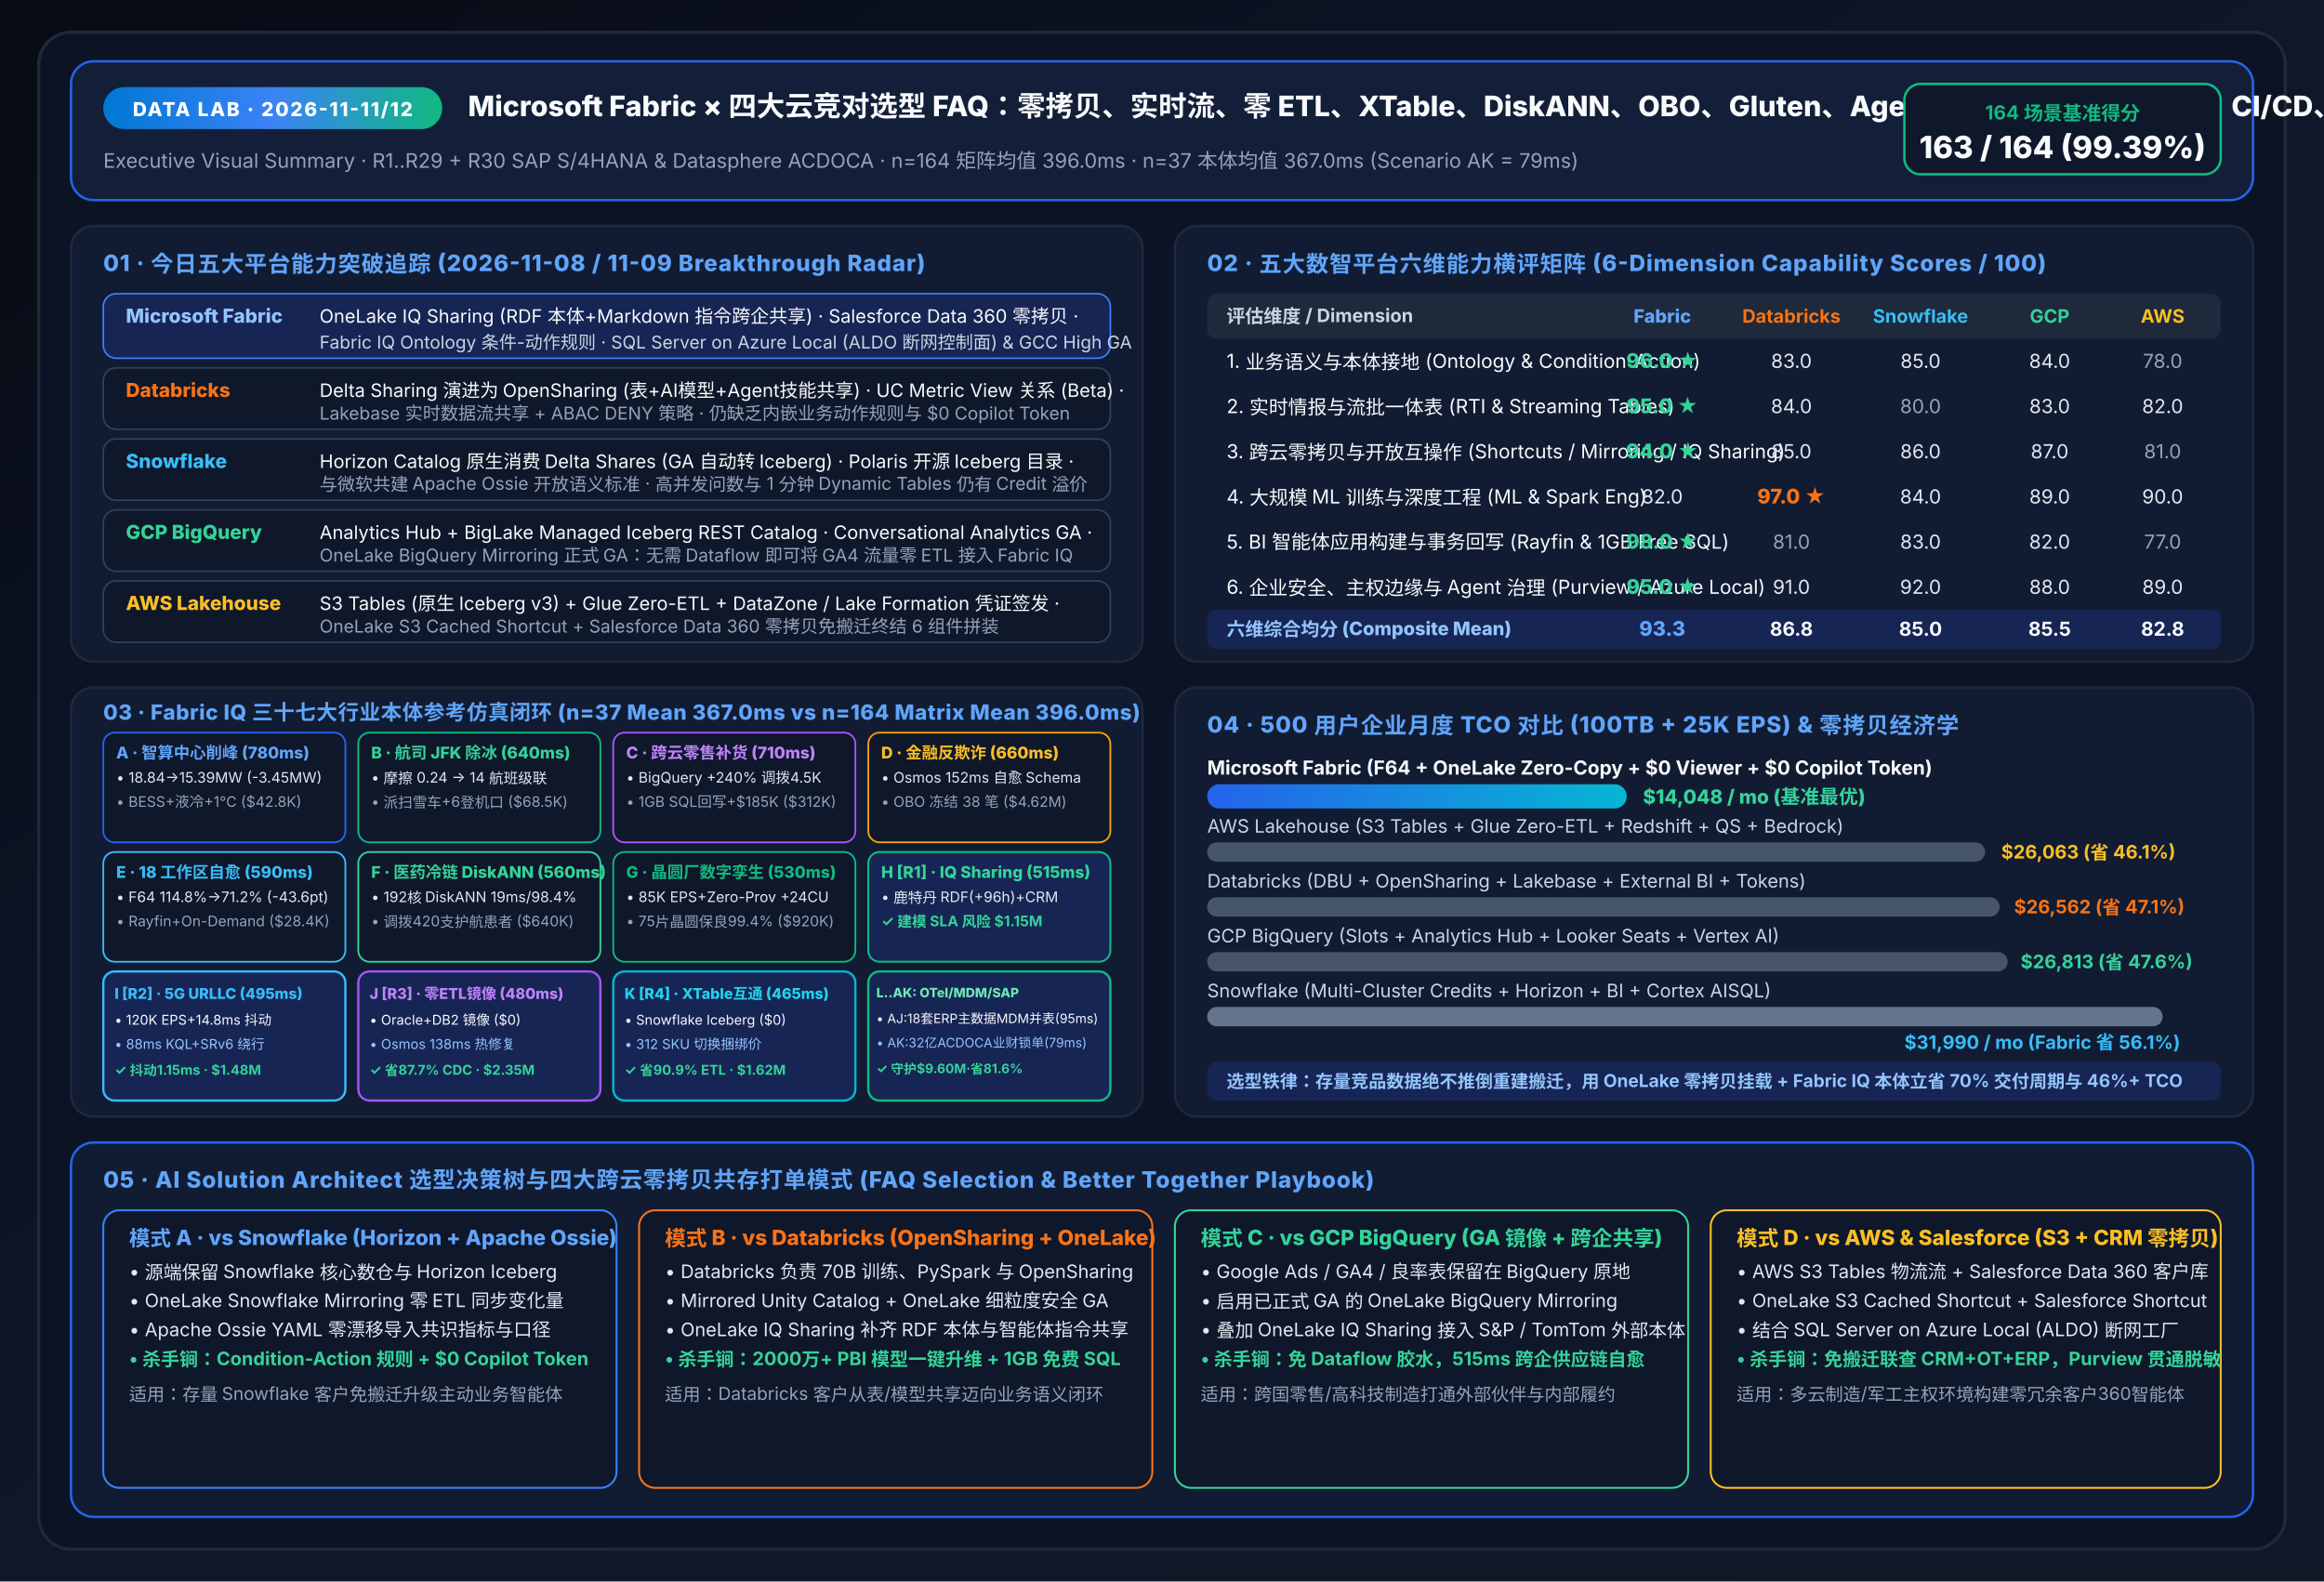
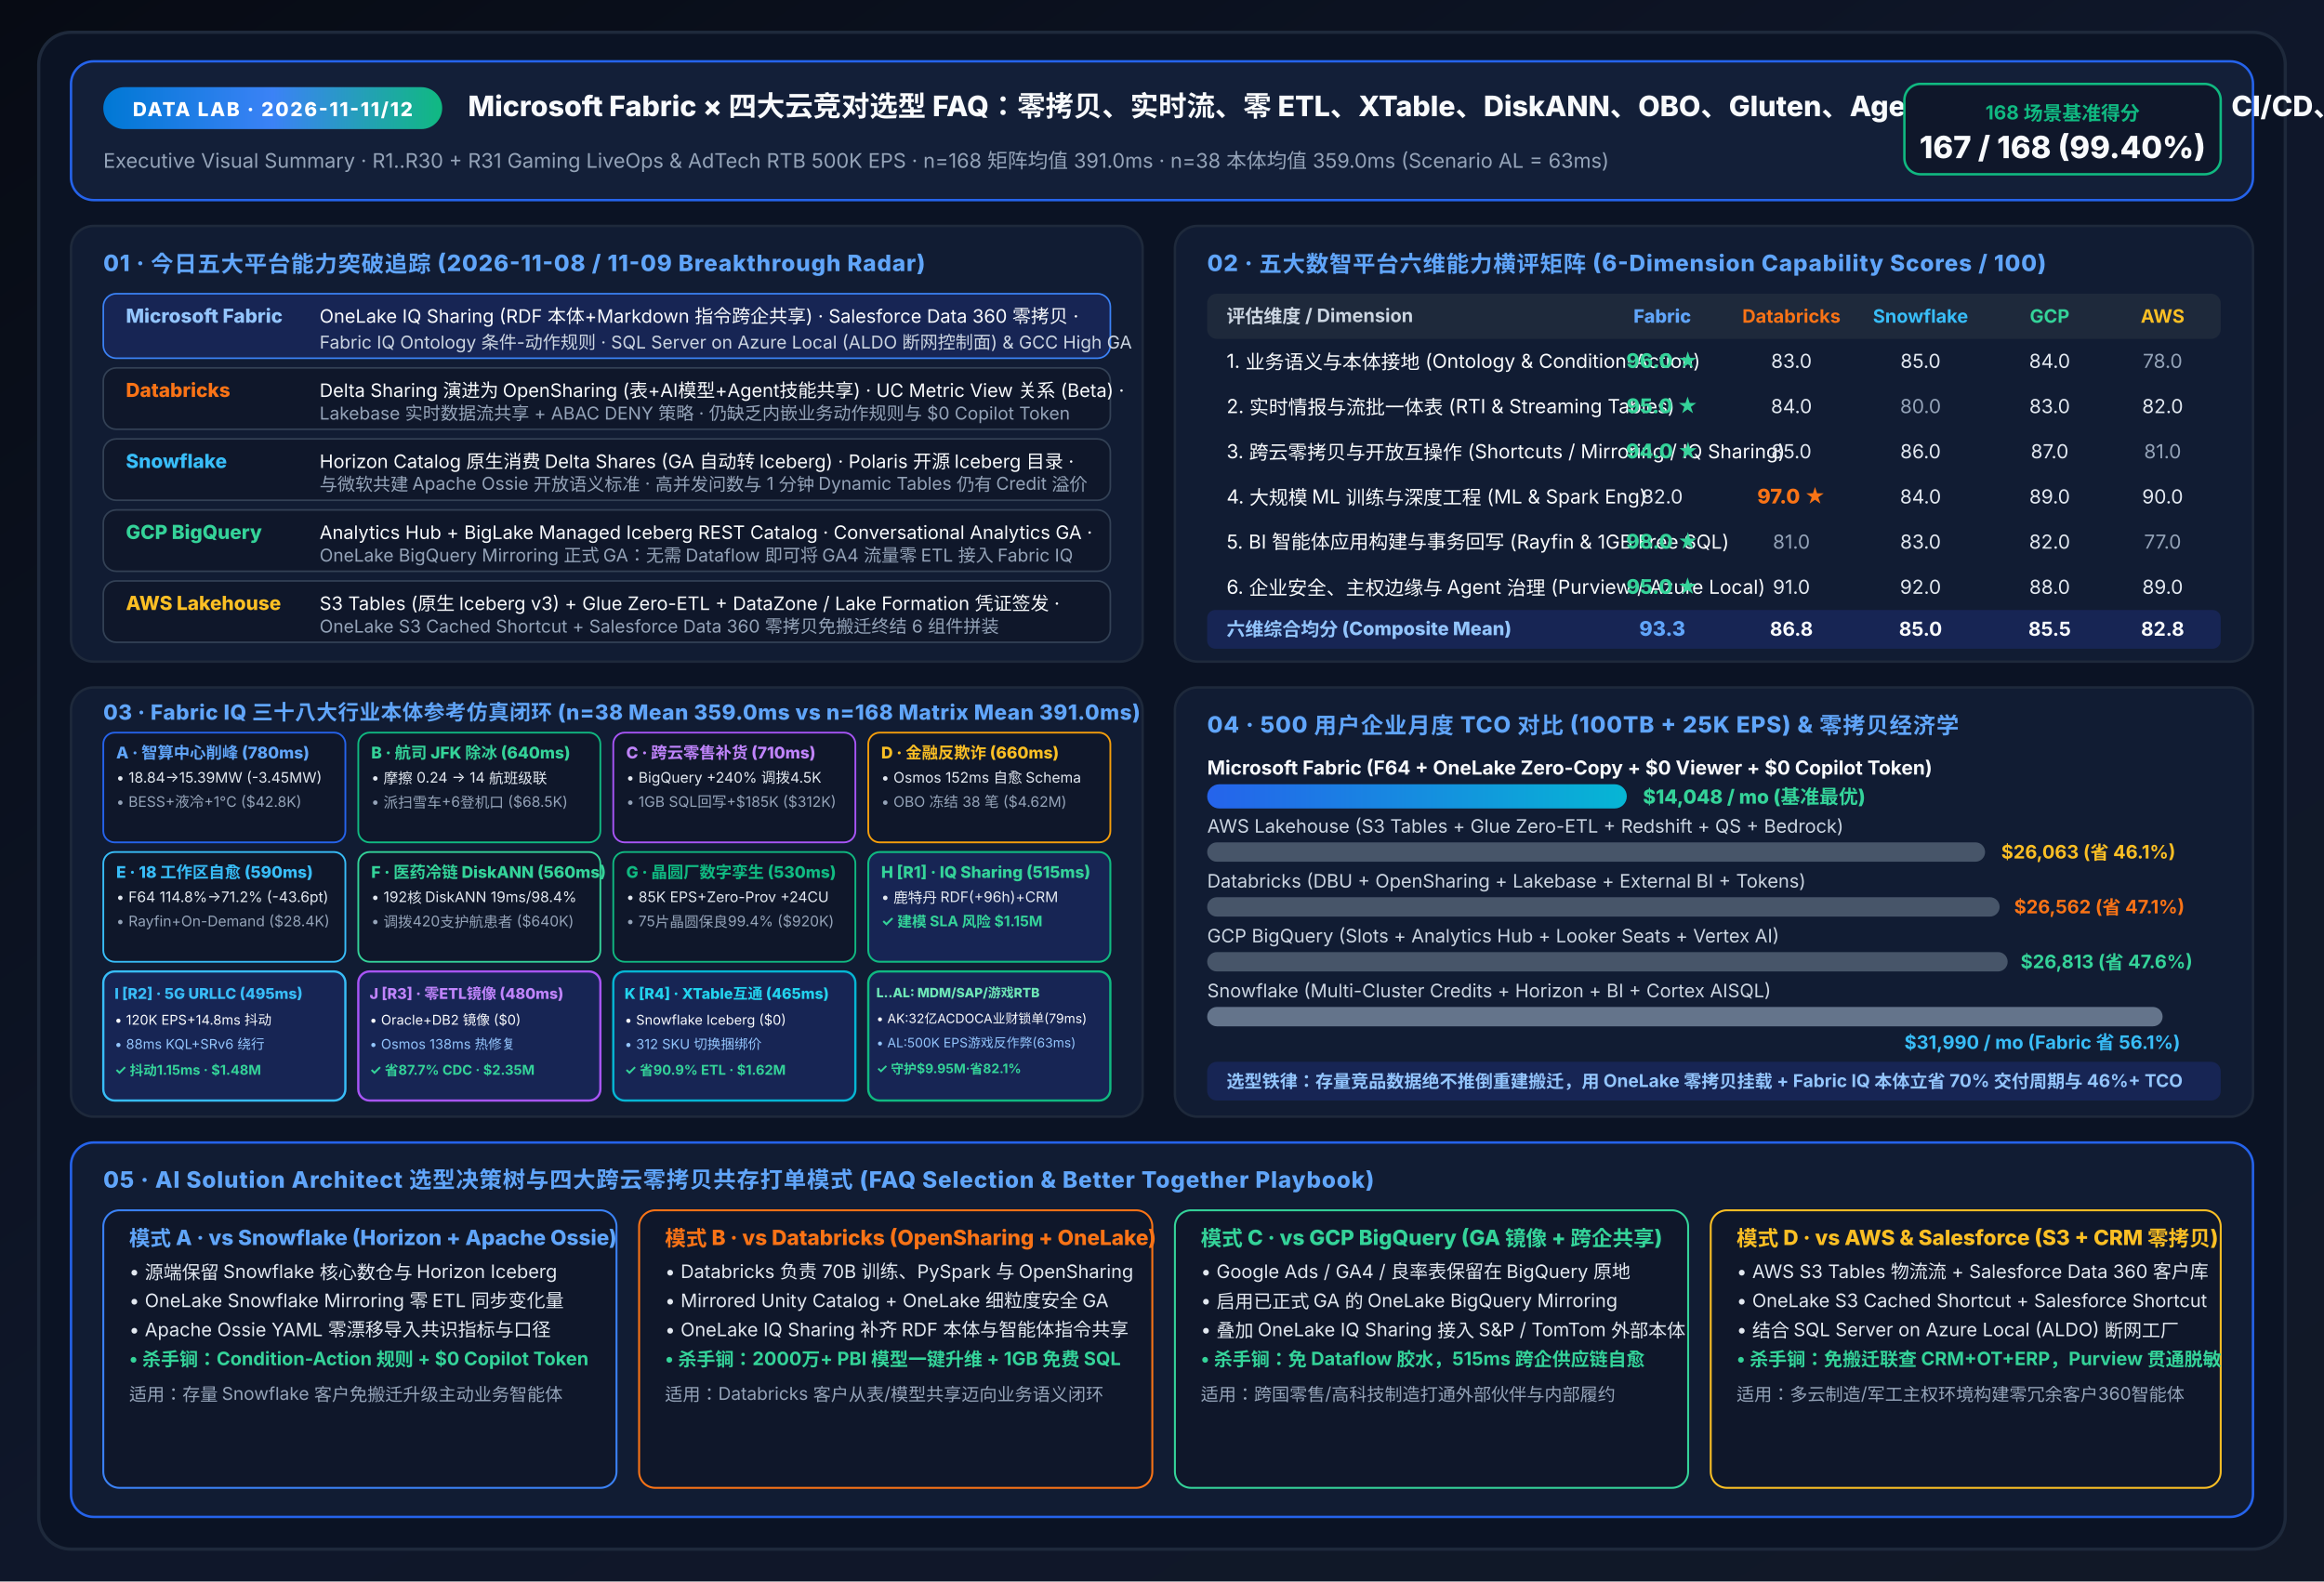
<svg xmlns="http://www.w3.org/2000/svg" viewBox="0 0 1440 980" width="1440" height="980" font-family="-apple-system, BlinkMacSystemFont, 'Segoe UI', 'PingFang SC', 'Microsoft YaHei', sans-serif">
  <defs>
    <linearGradient id="bgGrad" x1="0%" y1="0%" x2="100%" y2="100%">
      <stop offset="0%" stop-color="#070B14" />
      <stop offset="50%" stop-color="#0F172A" />
      <stop offset="100%" stop-color="#111827" />
    </linearGradient>
    <linearGradient id="accentGrad" x1="0%" y1="0%" x2="100%" y2="0%">
      <stop offset="0%" stop-color="#0078D4" />
      <stop offset="50%" stop-color="#3B82F6" />
      <stop offset="100%" stop-color="#10B981" />
    </linearGradient>
    <linearGradient id="fabricBar" x1="0%" y1="0%" x2="100%" y2="0%">
      <stop offset="0%" stop-color="#2563EB" />
      <stop offset="100%" stop-color="#06B6D4" />
    </linearGradient>
  </defs>
  <rect width="1440" height="980" fill="url(#bgGrad)" />
  <rect x="24" y="20" width="1392" height="940" rx="20" fill="#0B1324" stroke="#1E293B" stroke-width="2" />
  <rect x="44" y="38" width="1352" height="86" rx="14" fill="#131F38" stroke="#2563EB" stroke-width="1.5" />
  <rect x="64" y="54" width="210" height="26" rx="13" fill="url(#accentGrad)" />
  <text x="169" y="72" fill="#FFFFFF" font-size="12" font-weight="800" text-anchor="middle" letter-spacing="1">DATA LAB · 2026-11-11/12</text>
-   <text x="290" y="72" fill="#F8FAFC" font-size="17.5" font-weight="800">Microsoft Fabric × 四大云竞对选型 FAQ：零拷贝、实时流、零 ETL、XTable、DiskANN、OBO、Gluten、Agents、Osmos、FinOps、CI/CD、零信任、BCDR、共享、V-Order、AI、孪生、迁移、目录、图、Activator、医疗、ESG、零售、金融、时空、FLAML、OTel、MDM 与 SAP 一图流</text>
-   <text x="64" y="104" fill="#94A3B8" font-size="12.5">Executive Visual Summary · R1..R29 + R30 SAP S/4HANA &amp; Datasphere ACDOCA · n=164 矩阵均值 396.0ms · n=37 本体均值 367.0ms (Scenario AK = 79ms)</text>
+   <text x="290" y="72" fill="#F8FAFC" font-size="17.5" font-weight="800">Microsoft Fabric × 四大云竞对选型 FAQ：零拷贝、实时流、零 ETL、XTable、DiskANN、OBO、Gluten、Agents、Osmos、FinOps、CI/CD、零信任、BCDR、共享、V-Order、AI、孪生、迁移、目录、图、Activator、医疗、ESG、零售、金融、时空、FLAML、OTel、MDM、SAP 与游戏一图流</text>
+   <text x="64" y="104" fill="#94A3B8" font-size="12.5">Executive Visual Summary · R1..R30 + R31 Gaming LiveOps &amp; AdTech RTB 500K EPS · n=168 矩阵均值 391.0ms · n=38 本体均值 359.0ms (Scenario AL = 63ms)</text>
  <rect x="1180" y="52" width="196" height="56" rx="10" fill="#0F172A" stroke="#10B981" stroke-width="1.5" />
-   <text x="1278" y="74" fill="#10B981" font-size="12" font-weight="700" text-anchor="middle">164 场景基准得分</text>
-   <text x="1278" y="98" fill="#F8FAFC" font-size="19" font-weight="800" text-anchor="middle">163 / 164 (99.39%)</text>
+   <text x="1278" y="74" fill="#10B981" font-size="12" font-weight="700" text-anchor="middle">168 场景基准得分</text>
+   <text x="1278" y="98" fill="#F8FAFC" font-size="19" font-weight="800" text-anchor="middle">167 / 168 (99.40%)</text>
  <rect x="44" y="140" width="664" height="270" rx="14" fill="#111C33" stroke="#1E293B" stroke-width="1.5" />
  <text x="64" y="168" fill="#60A5FA" font-size="14" font-weight="800" letter-spacing="0.5">01 · 今日五大平台能力突破追踪 (2026-11-08 / 11-09 Breakthrough Radar)</text>
  <rect x="64" y="182" width="624" height="40" rx="8" fill="#172554" stroke="#3B82F6" stroke-width="1" />
  <text x="78" y="200" fill="#93C5FD" font-size="12" font-weight="800">Microsoft Fabric</text>
  <text x="198" y="200" fill="#F8FAFC" font-size="11.5">OneLake IQ Sharing (RDF 本体+Markdown 指令跨企共享) · Salesforce Data 360 零拷贝 ·</text>
  <text x="198" y="216" fill="#CBD5E1" font-size="11">Fabric IQ Ontology 条件-动作规则 · SQL Server on Azure Local (ALDO 断网控制面) &amp; GCC High GA</text>
  <rect x="64" y="228" width="624" height="38" rx="8" fill="#0F172A" stroke="#334155" stroke-width="1" />
  <text x="78" y="246" fill="#F97316" font-size="12" font-weight="800">Databricks</text>
  <text x="198" y="246" fill="#F8FAFC" font-size="11.5">Delta Sharing 演进为 OpenSharing (表+AI模型+Agent技能共享) · UC Metric View 关系 (Beta) ·</text>
  <text x="198" y="260" fill="#94A3B8" font-size="11">Lakebase 实时数据流共享 + ABAC DENY 策略 · 仍缺乏内嵌业务动作规则与 $0 Copilot Token</text>
  <rect x="64" y="272" width="624" height="38" rx="8" fill="#0F172A" stroke="#334155" stroke-width="1" />
  <text x="78" y="290" fill="#38BDF8" font-size="12" font-weight="800">Snowflake</text>
  <text x="198" y="290" fill="#F8FAFC" font-size="11.5">Horizon Catalog 原生消费 Delta Shares (GA 自动转 Iceberg) · Polaris 开源 Iceberg 目录 ·</text>
  <text x="198" y="304" fill="#94A3B8" font-size="11">与微软共建 Apache Ossie 开放语义标准 · 高并发问数与 1 分钟 Dynamic Tables 仍有 Credit 溢价</text>
  <rect x="64" y="316" width="624" height="38" rx="8" fill="#0F172A" stroke="#334155" stroke-width="1" />
  <text x="78" y="334" fill="#34D399" font-size="12" font-weight="800">GCP BigQuery</text>
  <text x="198" y="334" fill="#F8FAFC" font-size="11.5">Analytics Hub + BigLake Managed Iceberg REST Catalog · Conversational Analytics GA ·</text>
  <text x="198" y="348" fill="#94A3B8" font-size="11">OneLake BigQuery Mirroring 正式 GA：无需 Dataflow 即可将 GA4 流量零 ETL 接入 Fabric IQ</text>
  <rect x="64" y="360" width="624" height="38" rx="8" fill="#0F172A" stroke="#334155" stroke-width="1" />
  <text x="78" y="378" fill="#FBBF24" font-size="12" font-weight="800">AWS Lakehouse</text>
  <text x="198" y="378" fill="#F8FAFC" font-size="11.5">S3 Tables (原生 Iceberg v3) + Glue Zero-ETL + DataZone / Lake Formation 凭证签发 ·</text>
  <text x="198" y="392" fill="#94A3B8" font-size="11">OneLake S3 Cached Shortcut + Salesforce Data 360 零拷贝免搬迁终结 6 组件拼装</text>
  <rect x="728" y="140" width="668" height="270" rx="14" fill="#111C33" stroke="#1E293B" stroke-width="1.5" />
  <text x="748" y="168" fill="#60A5FA" font-size="14" font-weight="800" letter-spacing="0.5">02 · 五大数智平台六维能力横评矩阵 (6-Dimension Capability Scores / 100)</text>
  <rect x="748" y="182" width="628" height="28" rx="6" fill="#1E293B" />
  <text x="760" y="200" fill="#CBD5E1" font-size="11.5" font-weight="700">评估维度 / Dimension</text>
  <text x="1030" y="200" fill="#60A5FA" font-size="11.5" font-weight="800" text-anchor="middle">Fabric</text>
  <text x="1110" y="200" fill="#F97316" font-size="11.5" font-weight="700" text-anchor="middle">Databricks</text>
  <text x="1190" y="200" fill="#38BDF8" font-size="11.5" font-weight="700" text-anchor="middle">Snowflake</text>
  <text x="1270" y="200" fill="#34D399" font-size="11.5" font-weight="700" text-anchor="middle">GCP</text>
  <text x="1340" y="200" fill="#FBBF24" font-size="11.5" font-weight="700" text-anchor="middle">AWS</text>
  <text x="760" y="228" fill="#F8FAFC" font-size="12">1. 业务语义与本体接地 (Ontology &amp; Condition-Action)</text>
  <text x="1030" y="228" fill="#34D399" font-size="12.5" font-weight="800" text-anchor="middle">96.0 ★</text>
  <text x="1110" y="228" fill="#E2E8F0" font-size="12" text-anchor="middle">83.0</text>
  <text x="1190" y="228" fill="#E2E8F0" font-size="12" text-anchor="middle">85.0</text>
  <text x="1270" y="228" fill="#E2E8F0" font-size="12" text-anchor="middle">84.0</text>
  <text x="1340" y="228" fill="#94A3B8" font-size="12" text-anchor="middle">78.0</text>
  <text x="760" y="256" fill="#F8FAFC" font-size="12">2. 实时情报与流批一体表 (RTI &amp; Streaming Tables)</text>
  <text x="1030" y="256" fill="#34D399" font-size="12.5" font-weight="800" text-anchor="middle">95.0 ★</text>
  <text x="1110" y="256" fill="#E2E8F0" font-size="12" text-anchor="middle">84.0</text>
  <text x="1190" y="256" fill="#94A3B8" font-size="12" text-anchor="middle">80.0</text>
  <text x="1270" y="256" fill="#E2E8F0" font-size="12" text-anchor="middle">83.0</text>
  <text x="1340" y="256" fill="#E2E8F0" font-size="12" text-anchor="middle">82.0</text>
  <text x="760" y="284" fill="#F8FAFC" font-size="12">3. 跨云零拷贝与开放互操作 (Shortcuts / Mirroring / IQ Sharing)</text>
  <text x="1030" y="284" fill="#34D399" font-size="12.5" font-weight="800" text-anchor="middle">94.0 ★</text>
  <text x="1110" y="284" fill="#E2E8F0" font-size="12" text-anchor="middle">85.0</text>
  <text x="1190" y="284" fill="#E2E8F0" font-size="12" text-anchor="middle">86.0</text>
  <text x="1270" y="284" fill="#E2E8F0" font-size="12" text-anchor="middle">87.0</text>
  <text x="1340" y="284" fill="#94A3B8" font-size="12" text-anchor="middle">81.0</text>
  <text x="760" y="312" fill="#F8FAFC" font-size="12">4. 大规模 ML 训练与深度工程 (ML &amp; Spark Eng)</text>
  <text x="1030" y="312" fill="#E2E8F0" font-size="12" text-anchor="middle">82.0</text>
  <text x="1110" y="312" fill="#F97316" font-size="12.5" font-weight="800" text-anchor="middle">97.0 ★</text>
  <text x="1190" y="312" fill="#E2E8F0" font-size="12" text-anchor="middle">84.0</text>
  <text x="1270" y="312" fill="#E2E8F0" font-size="12" text-anchor="middle">89.0</text>
  <text x="1340" y="312" fill="#E2E8F0" font-size="12" text-anchor="middle">90.0</text>
  <text x="760" y="340" fill="#F8FAFC" font-size="12">5. BI 智能体应用构建与事务回写 (Rayfin &amp; 1GB Free SQL)</text>
  <text x="1030" y="340" fill="#34D399" font-size="12.5" font-weight="800" text-anchor="middle">98.0 ★</text>
  <text x="1110" y="340" fill="#94A3B8" font-size="12" text-anchor="middle">81.0</text>
  <text x="1190" y="340" fill="#E2E8F0" font-size="12" text-anchor="middle">83.0</text>
  <text x="1270" y="340" fill="#E2E8F0" font-size="12" text-anchor="middle">82.0</text>
  <text x="1340" y="340" fill="#94A3B8" font-size="12" text-anchor="middle">77.0</text>
  <text x="760" y="368" fill="#F8FAFC" font-size="12">6. 企业安全、主权边缘与 Agent 治理 (Purview / Azure Local)</text>
  <text x="1030" y="368" fill="#34D399" font-size="12.5" font-weight="800" text-anchor="middle">95.0 ★</text>
  <text x="1110" y="368" fill="#E2E8F0" font-size="12" text-anchor="middle">91.0</text>
  <text x="1190" y="368" fill="#E2E8F0" font-size="12" text-anchor="middle">92.0</text>
  <text x="1270" y="368" fill="#E2E8F0" font-size="12" text-anchor="middle">88.0</text>
  <text x="1340" y="368" fill="#E2E8F0" font-size="12" text-anchor="middle">89.0</text>
  <rect x="748" y="378" width="628" height="24" rx="5" fill="#172554" />
  <text x="760" y="394" fill="#93C5FD" font-size="11.5" font-weight="800">六维综合均分 (Composite Mean)</text>
  <text x="1030" y="394" fill="#60A5FA" font-size="12.5" font-weight="800" text-anchor="middle">93.3</text>
  <text x="1110" y="394" fill="#F8FAFC" font-size="12" font-weight="700" text-anchor="middle">86.8</text>
  <text x="1190" y="394" fill="#F8FAFC" font-size="12" font-weight="700" text-anchor="middle">85.0</text>
  <text x="1270" y="394" fill="#F8FAFC" font-size="12" font-weight="700" text-anchor="middle">85.5</text>
  <text x="1340" y="394" fill="#F8FAFC" font-size="12" font-weight="700" text-anchor="middle">82.8</text>
  <rect x="44" y="426" width="664" height="266" rx="14" fill="#111C33" stroke="#1E293B" stroke-width="1.5" />
-   <text x="64" y="446" fill="#60A5FA" font-size="13" font-weight="800" letter-spacing="0.3">03 · Fabric IQ 三十七大行业本体参考仿真闭环 (n=37 Mean 367.0ms vs n=164 Matrix Mean 396.0ms)</text>
+   <text x="64" y="446" fill="#60A5FA" font-size="13" font-weight="800" letter-spacing="0.3">03 · Fabric IQ 三十八大行业本体参考仿真闭环 (n=38 Mean 359.0ms vs n=168 Matrix Mean 391.0ms)</text>
  <rect x="64" y="454" width="150" height="68" rx="7" fill="#0F172A" stroke="#2563EB" stroke-width="1.1" />
  <text x="72" y="470" fill="#60A5FA" font-size="10" font-weight="800">A · 智算中心削峰 (780ms)</text>
  <text x="72" y="485" fill="#E2E8F0" font-size="9">• 18.84→15.39MW (-3.45MW)</text>
  <text x="72" y="500" fill="#94A3B8" font-size="9">• BESS+液冷+1°C ($42.8K)</text>
  <rect x="222" y="454" width="150" height="68" rx="7" fill="#0F172A" stroke="#10B981" stroke-width="1.1" />
  <text x="230" y="470" fill="#34D399" font-size="10" font-weight="800">B · 航司 JFK 除冰 (640ms)</text>
  <text x="230" y="485" fill="#E2E8F0" font-size="9">• 摩擦 0.24 → 14 航班级联</text>
  <text x="230" y="500" fill="#94A3B8" font-size="9">• 派扫雪车+6登机口 ($68.5K)</text>
  <rect x="380" y="454" width="150" height="68" rx="7" fill="#0F172A" stroke="#A855F7" stroke-width="1.1" />
  <text x="388" y="470" fill="#C084FC" font-size="10" font-weight="800">C · 跨云零售补货 (710ms)</text>
  <text x="388" y="485" fill="#E2E8F0" font-size="9">• BigQuery +240% 调拨4.5K</text>
  <text x="388" y="500" fill="#94A3B8" font-size="9">• 1GB SQL回写+$185K ($312K)</text>
  <rect x="538" y="454" width="150" height="68" rx="7" fill="#0F172A" stroke="#F59E0B" stroke-width="1.1" />
  <text x="546" y="470" fill="#FBBF24" font-size="10" font-weight="800">D · 金融反欺诈 (660ms)</text>
  <text x="546" y="485" fill="#E2E8F0" font-size="9">• Osmos 152ms 自愈 Schema</text>
  <text x="546" y="500" fill="#94A3B8" font-size="9">• OBO 冻结 38 笔 ($4.62M)</text>
  <rect x="64" y="528" width="150" height="68" rx="7" fill="#0F172A" stroke="#38BDF8" stroke-width="1.1" />
  <text x="72" y="544" fill="#38BDF8" font-size="10" font-weight="800">E · 18 工作区自愈 (590ms)</text>
  <text x="72" y="559" fill="#E2E8F0" font-size="9">• F64 114.8%→71.2% (-43.6pt)</text>
  <text x="72" y="574" fill="#94A3B8" font-size="9">• Rayfin+On-Demand ($28.4K)</text>
  <rect x="222" y="528" width="150" height="68" rx="7" fill="#0F172A" stroke="#34D399" stroke-width="1.1" />
  <text x="230" y="544" fill="#34D399" font-size="10" font-weight="800">F · 医药冷链 DiskANN (560ms)</text>
  <text x="230" y="559" fill="#E2E8F0" font-size="9">• 192核 DiskANN 19ms/98.4%</text>
  <text x="230" y="574" fill="#94A3B8" font-size="9">• 调拨420支护航患者 ($640K)</text>
  <rect x="380" y="528" width="150" height="68" rx="7" fill="#0F172A" stroke="#10B981" stroke-width="1.1" />
  <text x="388" y="544" fill="#10B981" font-size="10" font-weight="800">G · 晶圆厂数字孪生 (530ms)</text>
  <text x="388" y="559" fill="#E2E8F0" font-size="9">• 85K EPS+Zero-Prov +24CU</text>
  <text x="388" y="574" fill="#94A3B8" font-size="9">• 75片晶圆保良99.4% ($920K)</text>
  <rect x="538" y="528" width="150" height="68" rx="7" fill="#172554" stroke="#10B981" stroke-width="1.2" />
  <text x="546" y="544" fill="#34D399" font-size="10" font-weight="800">H [R1] · IQ Sharing (515ms)</text>
  <text x="546" y="559" fill="#E2E8F0" font-size="9">• 鹿特丹 RDF(+96h)+CRM</text>
  <text x="546" y="574" fill="#34D399" font-size="9" font-weight="700">✓ 建模 SLA 风险 $1.15M</text>
  <rect x="64" y="602" width="150" height="80" rx="7" fill="#172554" stroke="#38BDF8" stroke-width="1.4" />
  <text x="71" y="619" fill="#38BDF8" font-size="9.2" font-weight="800">I [R2] · 5G URLLC (495ms)</text>
  <text x="71" y="635" fill="#F8FAFC" font-size="8.4">• 120K EPS+14.8ms 抖动</text>
  <text x="71" y="650" fill="#93C5FD" font-size="8.4">• 88ms KQL+SRv6 绕行</text>
  <text x="71" y="666" fill="#34D399" font-size="8.4" font-weight="700">✓ 抖动1.15ms · $1.48M</text>
  <rect x="222" y="602" width="150" height="80" rx="7" fill="#172554" stroke="#A855F7" stroke-width="1.4" />
  <text x="229" y="619" fill="#C084FC" font-size="9.2" font-weight="800">J [R3] · 零ETL镜像 (480ms)</text>
  <text x="229" y="635" fill="#F8FAFC" font-size="8.4">• Oracle+DB2 镜像 ($0)</text>
  <text x="229" y="650" fill="#93C5FD" font-size="8.4">• Osmos 138ms 热修复</text>
  <text x="229" y="666" fill="#34D399" font-size="8.4" font-weight="700">✓ 省87.7% CDC · $2.35M</text>
  <rect x="380" y="602" width="150" height="80" rx="7" fill="#172554" stroke="#06B6D4" stroke-width="1.4" />
  <text x="387" y="619" fill="#22D3EE" font-size="9.2" font-weight="800">K [R4] · XTable互通 (465ms)</text>
  <text x="387" y="635" fill="#F8FAFC" font-size="8.4">• Snowflake Iceberg ($0)</text>
  <text x="387" y="650" fill="#93C5FD" font-size="8.4">• 312 SKU 切换捆绑价</text>
  <text x="387" y="666" fill="#34D399" font-size="8.4" font-weight="700">✓ 省90.9% ETL · $1.62M</text>
  <rect x="538" y="602" width="150" height="80" rx="7" fill="#172554" stroke="#10B981" stroke-width="1.4" />
-   <text x="543" y="618" fill="#6EE7B7" font-size="8.0" font-weight="800">L..AK: OTel/MDM/SAP</text>
-   <text x="543" y="634" fill="#F8FAFC" font-size="8.0">• AJ:18套ERP主数据MDM并表(95ms)</text>
-   <text x="543" y="649" fill="#93C5FD" font-size="8.0">• AK:32亿ACDOCA业财锁单(79ms)</text>
-   <text x="543" y="665" fill="#34D399" font-size="8.0" font-weight="700">✓ 守护$9.60M·省81.6%</text>
+   <text x="543" y="618" fill="#6EE7B7" font-size="8.0" font-weight="800">L..AL: MDM/SAP/游戏RTB</text>
+   <text x="543" y="634" fill="#F8FAFC" font-size="8.0">• AK:32亿ACDOCA业财锁单(79ms)</text>
+   <text x="543" y="649" fill="#93C5FD" font-size="8.0">• AL:500K EPS游戏反作弊(63ms)</text>
+   <text x="543" y="665" fill="#34D399" font-size="8.0" font-weight="700">✓ 守护$9.95M·省82.1%</text>
  <rect x="728" y="426" width="668" height="266" rx="14" fill="#111C33" stroke="#1E293B" stroke-width="1.5" />
  <text x="748" y="454" fill="#60A5FA" font-size="14" font-weight="800" letter-spacing="0.5">04 · 500 用户企业月度 TCO 对比 (100TB + 25K EPS) &amp; 零拷贝经济学</text>
  <text x="748" y="480" fill="#F8FAFC" font-size="12" font-weight="700">Microsoft Fabric (F64 + OneLake Zero-Copy + $0 Viewer + $0 Copilot Token)</text>
  <rect x="748" y="486" width="260" height="15" rx="7.5" fill="url(#fabricBar)" />
  <text x="1018" y="498" fill="#34D399" font-size="12" font-weight="800">$14,048 / mo (基准最优)</text>
  <text x="748" y="516" fill="#CBD5E1" font-size="11.5">AWS Lakehouse (S3 Tables + Glue Zero-ETL + Redshift + QS + Bedrock)</text>
  <rect x="748" y="522" width="482" height="12" rx="6" fill="#475569" />
  <text x="1240" y="532" fill="#FBBF24" font-size="11.5" font-weight="700">$26,063 (省 46.1%)</text>
  <text x="748" y="550" fill="#CBD5E1" font-size="11.5">Databricks (DBU + OpenSharing + Lakebase + External BI + Tokens)</text>
  <rect x="748" y="556" width="491" height="12" rx="6" fill="#475569" />
  <text x="1248" y="566" fill="#F97316" font-size="11.5" font-weight="700">$26,562 (省 47.1%)</text>
  <text x="748" y="584" fill="#CBD5E1" font-size="11.5">GCP BigQuery (Slots + Analytics Hub + Looker Seats + Vertex AI)</text>
  <rect x="748" y="590" width="496" height="12" rx="6" fill="#475569" />
  <text x="1252" y="600" fill="#34D399" font-size="11.5" font-weight="700">$26,813 (省 47.6%)</text>
  <text x="748" y="618" fill="#CBD5E1" font-size="11.5">Snowflake (Multi-Cluster Credits + Horizon + BI + Cortex AISQL)</text>
  <rect x="748" y="624" width="592" height="12" rx="6" fill="#64748B" />
  <text x="1180" y="650" fill="#38BDF8" font-size="11.5" font-weight="700">$31,990 / mo (Fabric 省 56.1%)</text>
  <rect x="748" y="658" width="628" height="24" rx="6" fill="#172554" />
  <text x="760" y="674" fill="#93C5FD" font-size="11" font-weight="700">选型铁律：存量竞品数据绝不推倒重建搬迁，用 OneLake 零拷贝挂载 + Fabric IQ 本体立省 70% 交付周期与 46%+ TCO</text>
  <rect x="44" y="708" width="1352" height="232" rx="14" fill="#111C33" stroke="#2563EB" stroke-width="1.5" />
  <text x="64" y="736" fill="#60A5FA" font-size="14" font-weight="800" letter-spacing="0.5">05 · AI Solution Architect 选型决策树与四大跨云零拷贝共存打单模式 (FAQ Selection &amp; Better Together Playbook)</text>
  <rect x="64" y="750" width="318" height="172" rx="10" fill="#0F172A" stroke="#3B82F6" stroke-width="1.2" />
  <text x="80" y="772" fill="#60A5FA" font-size="13" font-weight="800">模式 A · vs Snowflake (Horizon + Apache Ossie)</text>
  <text x="80" y="792" fill="#E2E8F0" font-size="11.5">• 源端保留 Snowflake 核心数仓与 Horizon Iceberg</text>
  <text x="80" y="810" fill="#E2E8F0" font-size="11.5">• OneLake Snowflake Mirroring 零 ETL 同步变化量</text>
  <text x="80" y="828" fill="#E2E8F0" font-size="11.5">• Apache Ossie YAML 零漂移导入共识指标与口径</text>
  <text x="80" y="846" fill="#34D399" font-size="11.5" font-weight="700">• 杀手锏：Condition-Action 规则 + $0 Copilot Token</text>
  <text x="80" y="868" fill="#94A3B8" font-size="11">适用：存量 Snowflake 客户免搬迁升级主动业务智能体</text>
  <rect x="396" y="750" width="318" height="172" rx="10" fill="#0F172A" stroke="#F97316" stroke-width="1.2" />
  <text x="412" y="772" fill="#F97316" font-size="13" font-weight="800">模式 B · vs Databricks (OpenSharing + OneLake)</text>
  <text x="412" y="792" fill="#E2E8F0" font-size="11.5">• Databricks 负责 70B 训练、PySpark 与 OpenSharing</text>
  <text x="412" y="810" fill="#E2E8F0" font-size="11.5">• Mirrored Unity Catalog + OneLake 细粒度安全 GA</text>
  <text x="412" y="828" fill="#E2E8F0" font-size="11.5">• OneLake IQ Sharing 补齐 RDF 本体与智能体指令共享</text>
  <text x="412" y="846" fill="#34D399" font-size="11.5" font-weight="700">• 杀手锏：2000万+ PBI 模型一键升维 + 1GB 免费 SQL</text>
  <text x="412" y="868" fill="#94A3B8" font-size="11">适用：Databricks 客户从表/模型共享迈向业务语义闭环</text>
  <rect x="728" y="750" width="318" height="172" rx="10" fill="#0F172A" stroke="#34D399" stroke-width="1.2" />
  <text x="744" y="772" fill="#34D399" font-size="13" font-weight="800">模式 C · vs GCP BigQuery (GA 镜像 + 跨企共享)</text>
  <text x="744" y="792" fill="#E2E8F0" font-size="11.5">• Google Ads / GA4 / 良率表保留在 BigQuery 原地</text>
  <text x="744" y="810" fill="#E2E8F0" font-size="11.5">• 启用已正式 GA 的 OneLake BigQuery Mirroring</text>
  <text x="744" y="828" fill="#E2E8F0" font-size="11.5">• 叠加 OneLake IQ Sharing 接入 S&amp;P / TomTom 外部本体</text>
  <text x="744" y="846" fill="#34D399" font-size="11.5" font-weight="700">• 杀手锏：免 Dataflow 胶水，515ms 跨企供应链自愈</text>
  <text x="744" y="868" fill="#94A3B8" font-size="11">适用：跨国零售/高科技制造打通外部伙伴与内部履约</text>
  <rect x="1060" y="750" width="316" height="172" rx="10" fill="#0F172A" stroke="#FBBF24" stroke-width="1.2" />
  <text x="1076" y="772" fill="#FBBF24" font-size="13" font-weight="800">模式 D · vs AWS &amp; Salesforce (S3 + CRM 零拷贝)</text>
  <text x="1076" y="792" fill="#E2E8F0" font-size="11.5">• AWS S3 Tables 物流流 + Salesforce Data 360 客户库</text>
  <text x="1076" y="810" fill="#E2E8F0" font-size="11.5">• OneLake S3 Cached Shortcut + Salesforce Shortcut</text>
  <text x="1076" y="828" fill="#E2E8F0" font-size="11.5">• 结合 SQL Server on Azure Local (ALDO) 断网工厂</text>
  <text x="1076" y="846" fill="#34D399" font-size="11.5" font-weight="700">• 杀手锏：免搬迁联查 CRM+OT+ERP，Purview 贯通脱敏</text>
  <text x="1076" y="868" fill="#94A3B8" font-size="11">适用：多云制造/军工主权环境构建零冗余客户360智能体</text>
</svg>
